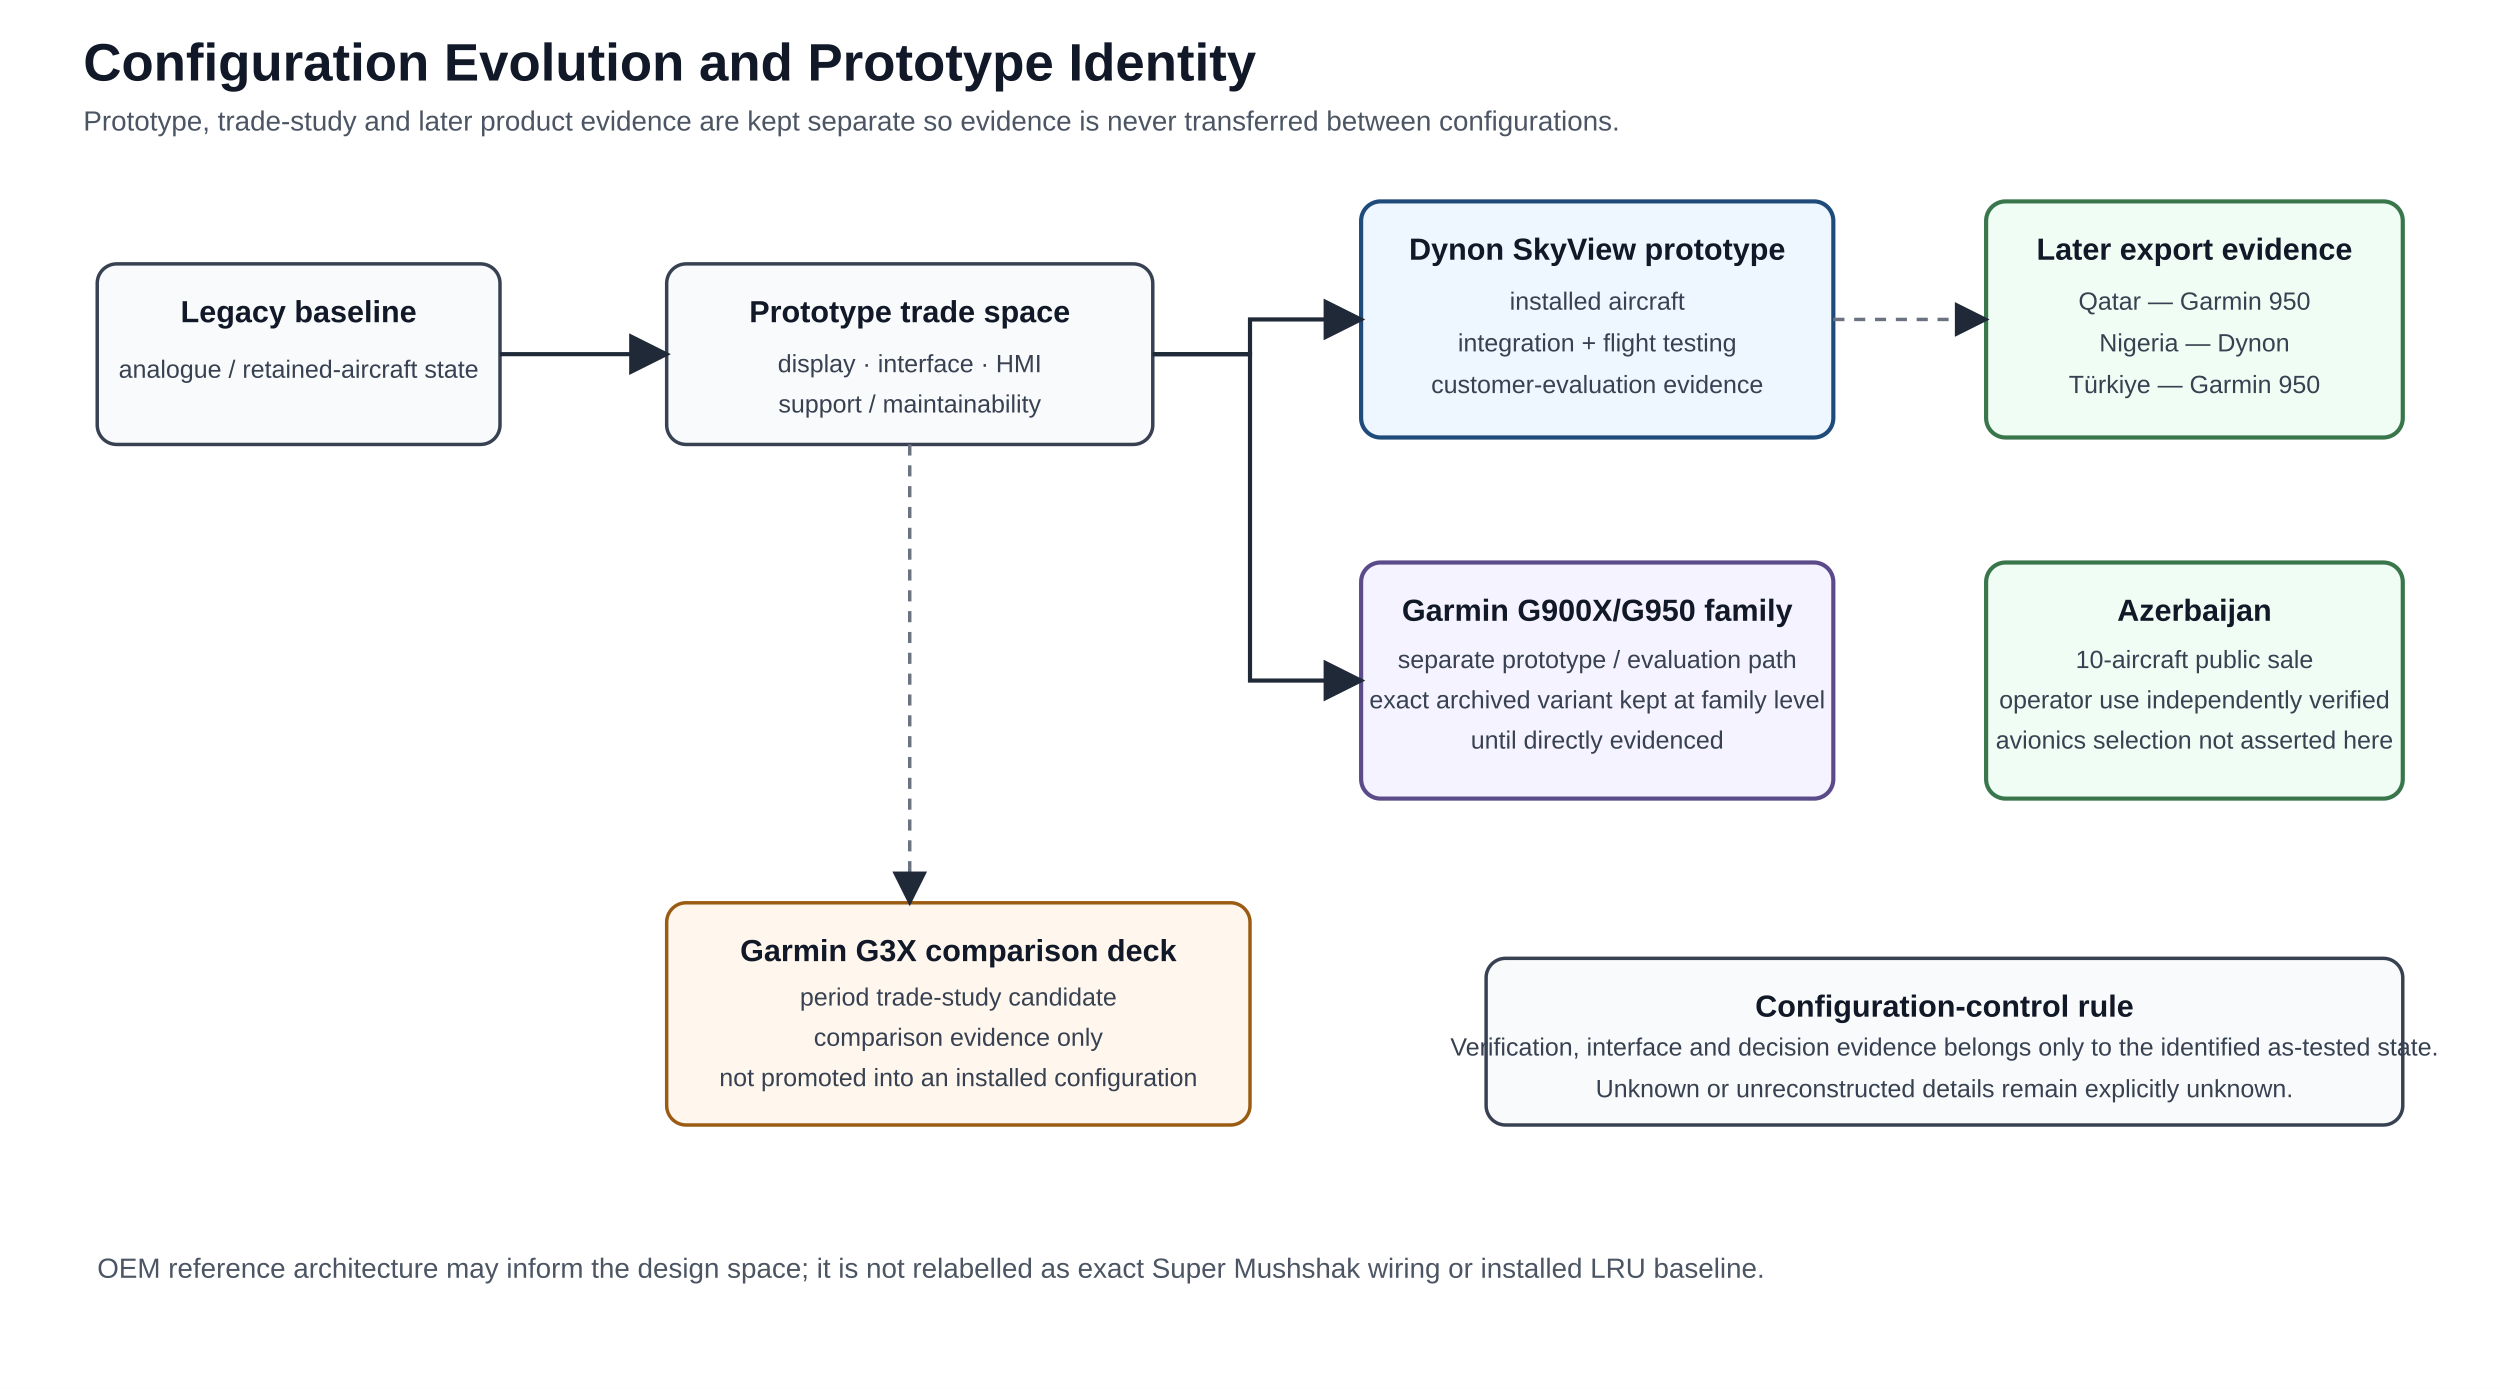
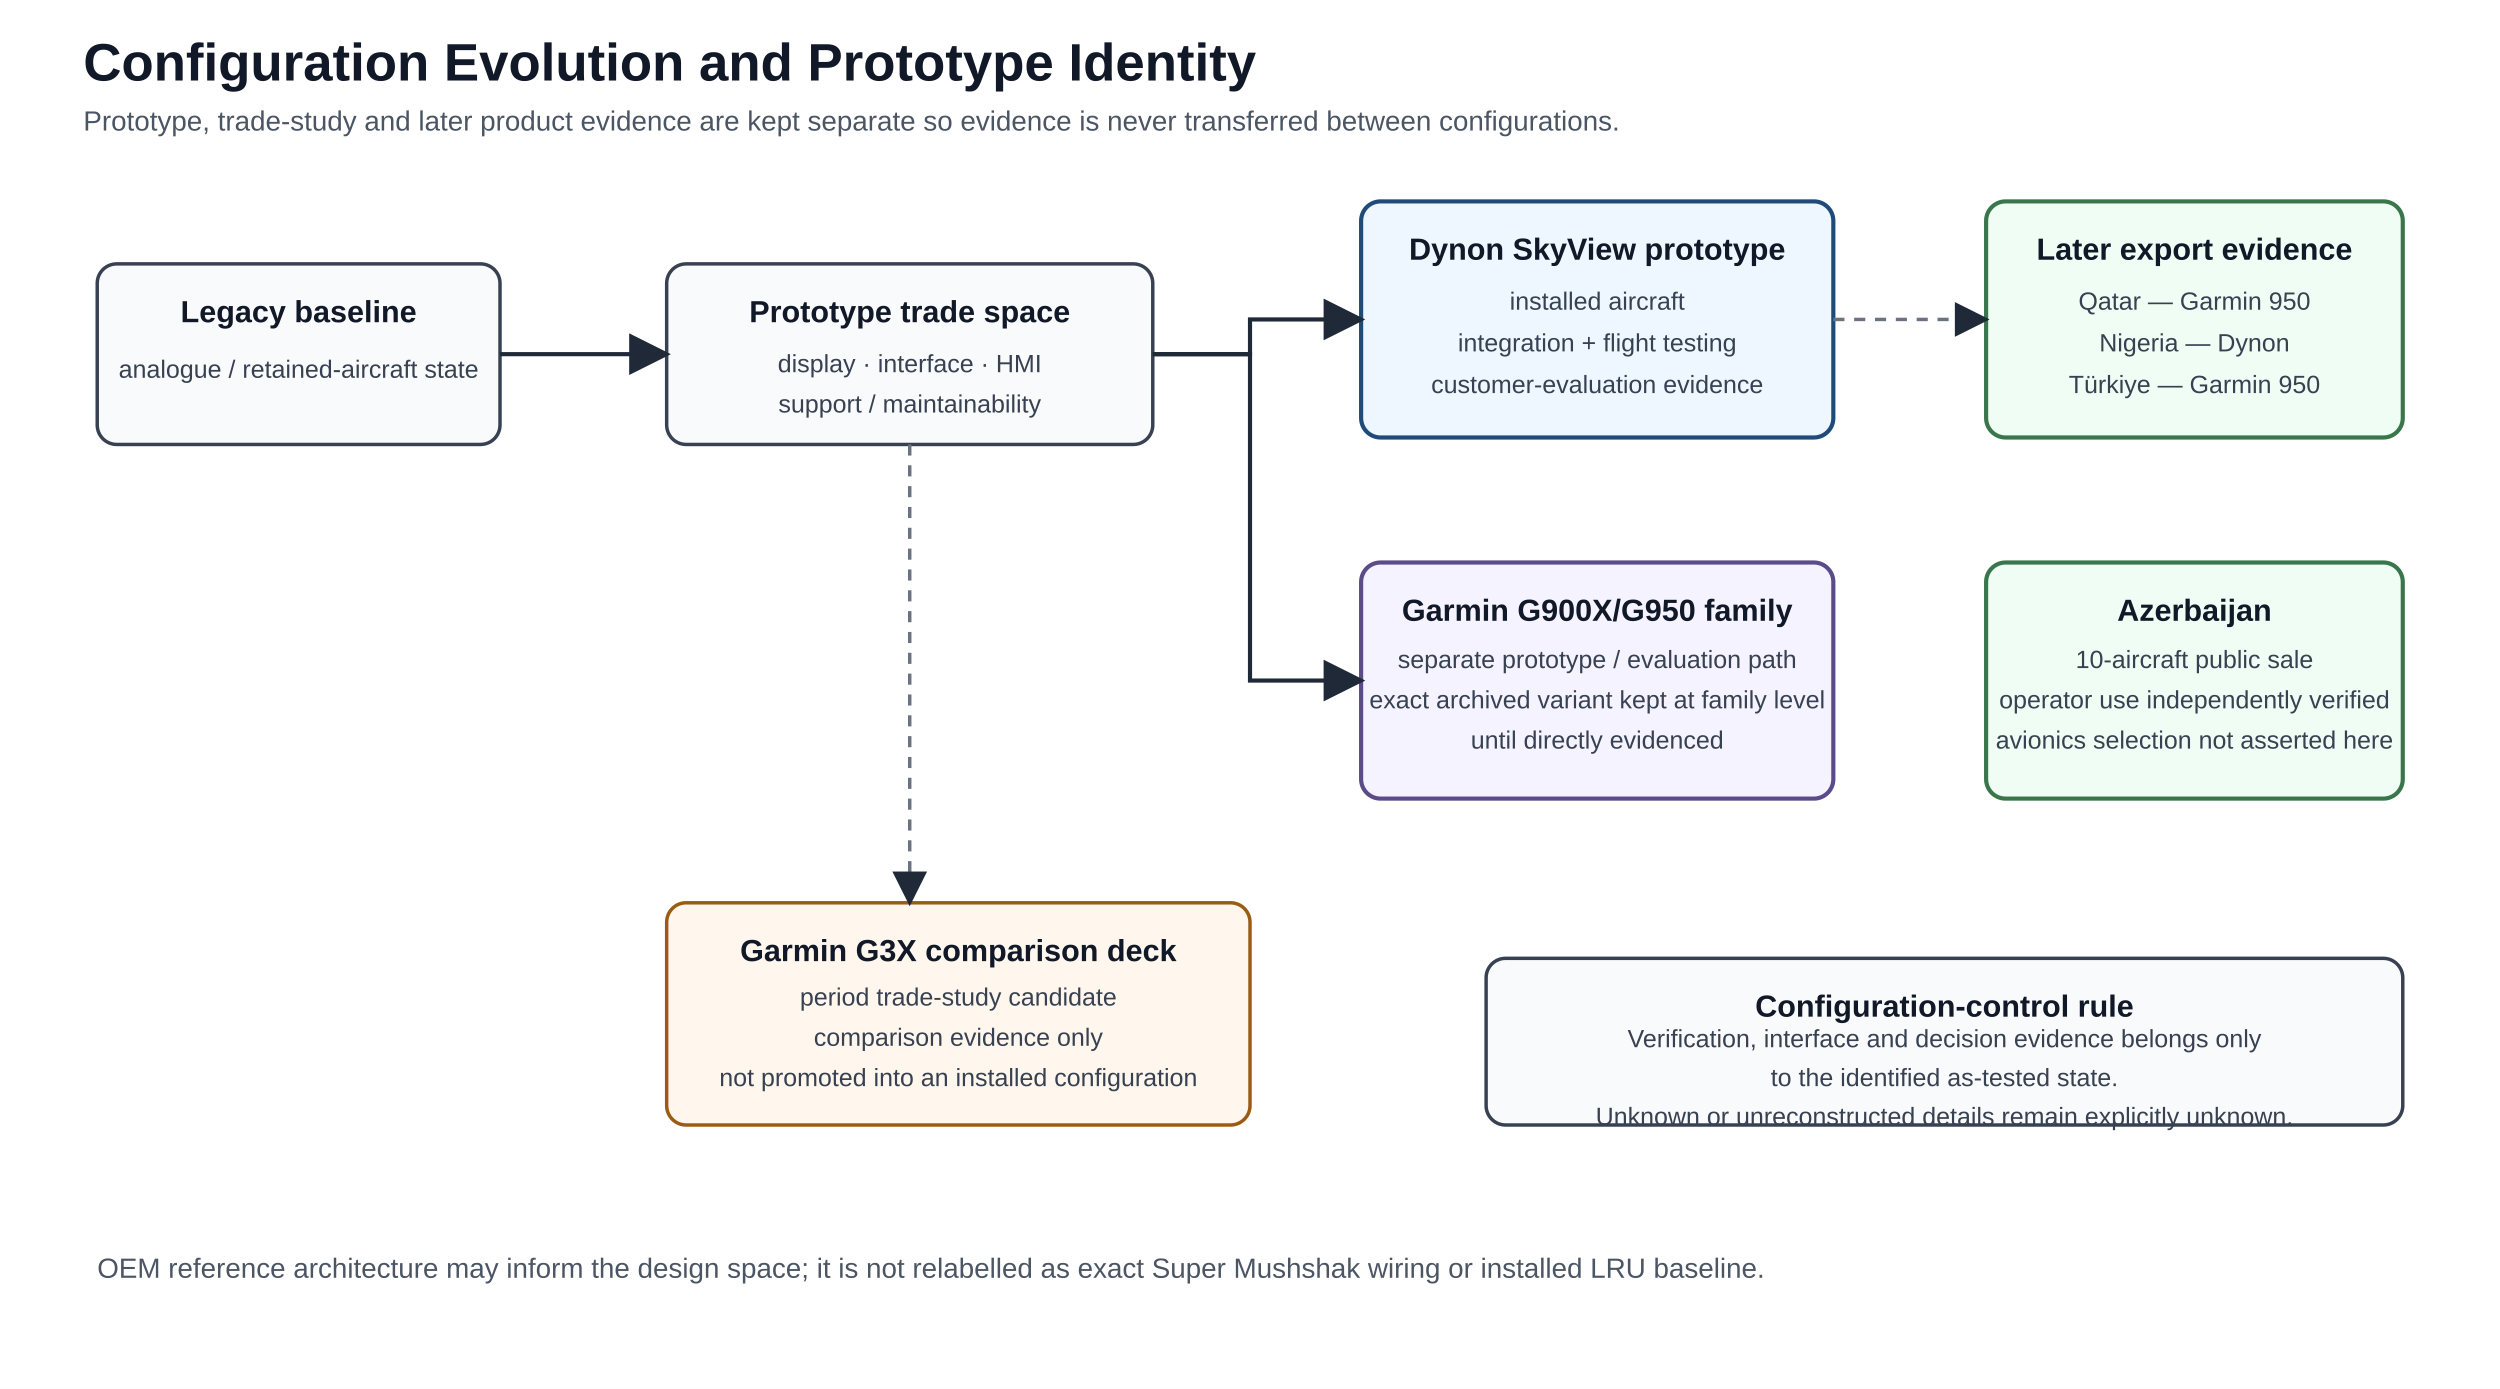
<svg xmlns="http://www.w3.org/2000/svg" width="1800" height="1000" viewBox="0 0 1800 1000">
  <defs>
    <marker id="arrow" markerWidth="10" markerHeight="10" refX="9" refY="5" orient="auto">
      <path d="M0,0 L10,5 L0,10 z" fill="#1f2937" />
    </marker>
    <style>
.ti{font:700 38px Arial,sans-serif;fill:#111827}.su{font:20px Arial,sans-serif;fill:#4b5563}.h{font:700 22px Arial,sans-serif;fill:#111827}.t{font:18px Arial,sans-serif;fill:#374151}
.b{fill:#f9fafb;stroke:#374151;stroke-width:2.5}.blue{fill:#eef6ff;stroke:#1f4b7a;stroke-width:3}.violet{fill:#f5f3ff;stroke:#5b4b8a;stroke-width:3}.green{fill:#f0fdf4;stroke:#39764b;stroke-width:3}.amber{fill:#fff7ed;stroke:#9a5b13;stroke-width:2.5}
.line{stroke:#1f2937;stroke-width:3;fill:none;marker-end:url(#arrow)}.dash{stroke:#6b7280;stroke-width:2.5;fill:none;stroke-dasharray:8 7;marker-end:url(#arrow)}
</style>
  </defs>
  <rect width="1800" height="1000" fill="white" />
  <text x="60" y="58" class="ti">Configuration Evolution and Prototype Identity</text>
  <text x="60" y="94" class="su">Prototype, trade-study and later product evidence are kept separate so evidence is never transferred between configurations.</text>
  <rect x="70" y="190" width="290" height="130" rx="14" class="b" />
  <text x="215" y="232" text-anchor="middle" class="h">Legacy baseline</text>
  <text x="215" y="272" text-anchor="middle" class="t">analogue / retained-aircraft state</text>
  <rect x="480" y="190" width="350" height="130" rx="14" class="b" />
  <text x="655" y="232" text-anchor="middle" class="h">Prototype trade space</text>
  <text x="655" y="268" text-anchor="middle" class="t">display · interface · HMI</text>
  <text x="655" y="297" text-anchor="middle" class="t">support / maintainability</text>
  <path d="M360 255 H480" class="line" />
  <rect x="980" y="145" width="340" height="170" rx="14" class="blue" />
  <text x="1150" y="187" text-anchor="middle" class="h">Dynon SkyView prototype</text>
  <text x="1150" y="223" text-anchor="middle" class="t">installed aircraft</text>
  <text x="1150" y="253" text-anchor="middle" class="t">integration + flight testing</text>
  <text x="1150" y="283" text-anchor="middle" class="t">customer-evaluation evidence</text>
  <rect x="980" y="405" width="340" height="170" rx="14" class="violet" />
  <text x="1150" y="447" text-anchor="middle" class="h">Garmin G900X/G950 family</text>
  <text x="1150" y="481" text-anchor="middle" class="t">separate prototype / evaluation path</text>
  <text x="1150" y="510" text-anchor="middle" class="t">exact archived variant kept at family level</text>
  <text x="1150" y="539" text-anchor="middle" class="t">until directly evidenced</text>
  <path d="M830 255 H900 V230 H980" class="line" />
  <path d="M830 255 H900 V490 H980" class="line" />
  <rect x="480" y="650" width="420" height="160" rx="14" class="amber" />
  <text x="690" y="692" text-anchor="middle" class="h">Garmin G3X comparison deck</text>
  <text x="690" y="724" text-anchor="middle" class="t">period trade-study candidate</text>
  <text x="690" y="753" text-anchor="middle" class="t">comparison evidence only</text>
  <text x="690" y="782" text-anchor="middle" class="t">not promoted into an installed configuration</text>
  <path d="M655 320 V650" class="dash" />
  <rect x="1430" y="145" width="300" height="170" rx="14" class="green" />
  <text x="1580" y="187" text-anchor="middle" class="h">Later export evidence</text>
  <text x="1580" y="223" text-anchor="middle" class="t">Qatar — Garmin 950</text>
  <text x="1580" y="253" text-anchor="middle" class="t">Nigeria — Dynon</text>
  <text x="1580" y="283" text-anchor="middle" class="t">Türkiye — Garmin 950</text>
  <path d="M1320 230 H1430" class="dash" />
  <rect x="1430" y="405" width="300" height="170" rx="14" class="green" />
  <text x="1580" y="447" text-anchor="middle" class="h">Azerbaijan</text>
  <text x="1580" y="481" text-anchor="middle" class="t">10-aircraft public sale</text>
  <text x="1580" y="510" text-anchor="middle" class="t">operator use independently verified</text>
  <text x="1580" y="539" text-anchor="middle" class="t">avionics selection not asserted here</text>
  <rect x="1070" y="690" width="660" height="120" rx="14" class="b" />
  <text x="1400" y="732" text-anchor="middle" class="h">Configuration-control rule</text>
-   <text x="1400" y="760" text-anchor="middle" class="t">Verification, interface and decision evidence belongs only to the identified as-tested state.</text>
-   <text x="1400" y="790" text-anchor="middle" class="t">Unknown or unreconstructed details remain explicitly unknown.</text>
+   <text x="1400" y="754" text-anchor="middle" class="t">Verification, interface and decision evidence belongs only</text>
+   <text x="1400" y="782" text-anchor="middle" class="t">to the identified as-tested state.</text>
+   <text x="1400" y="810" text-anchor="middle" class="t">Unknown or unreconstructed details remain explicitly unknown.</text>
  <text x="70" y="920" class="su">OEM reference architecture may inform the design space; it is not relabelled as exact Super Mushshak wiring or installed LRU baseline.</text>
</svg>
